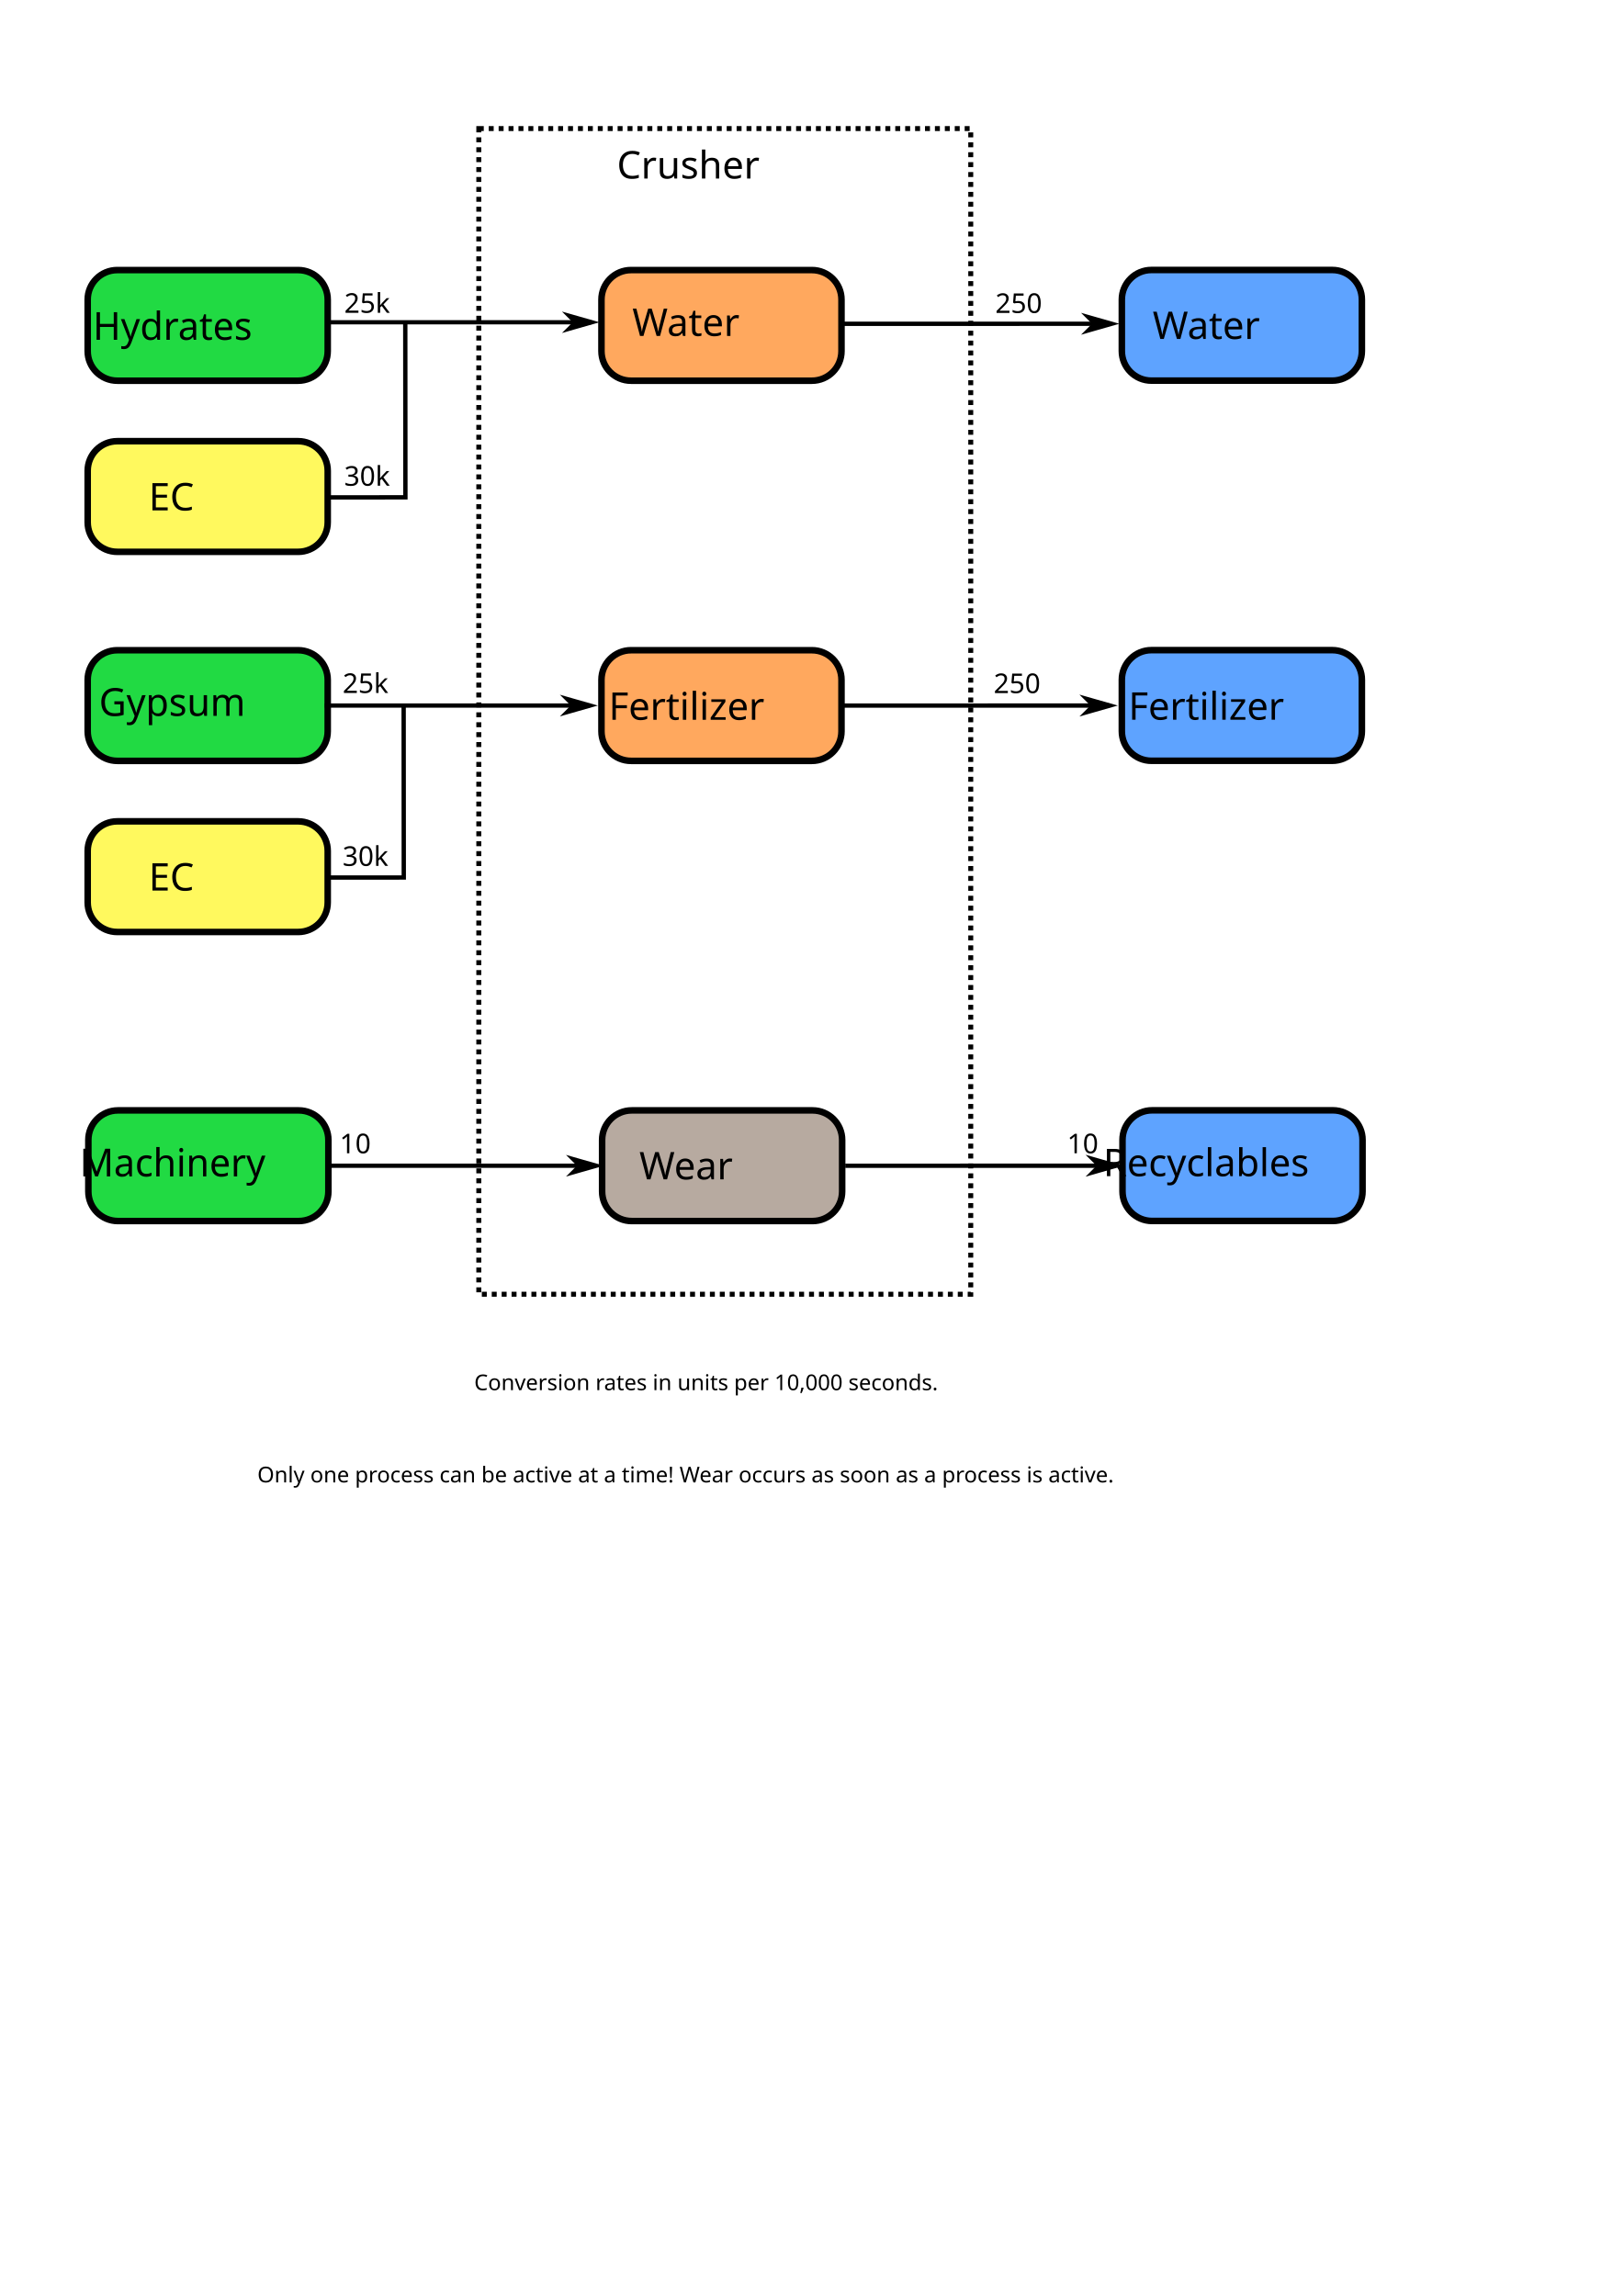
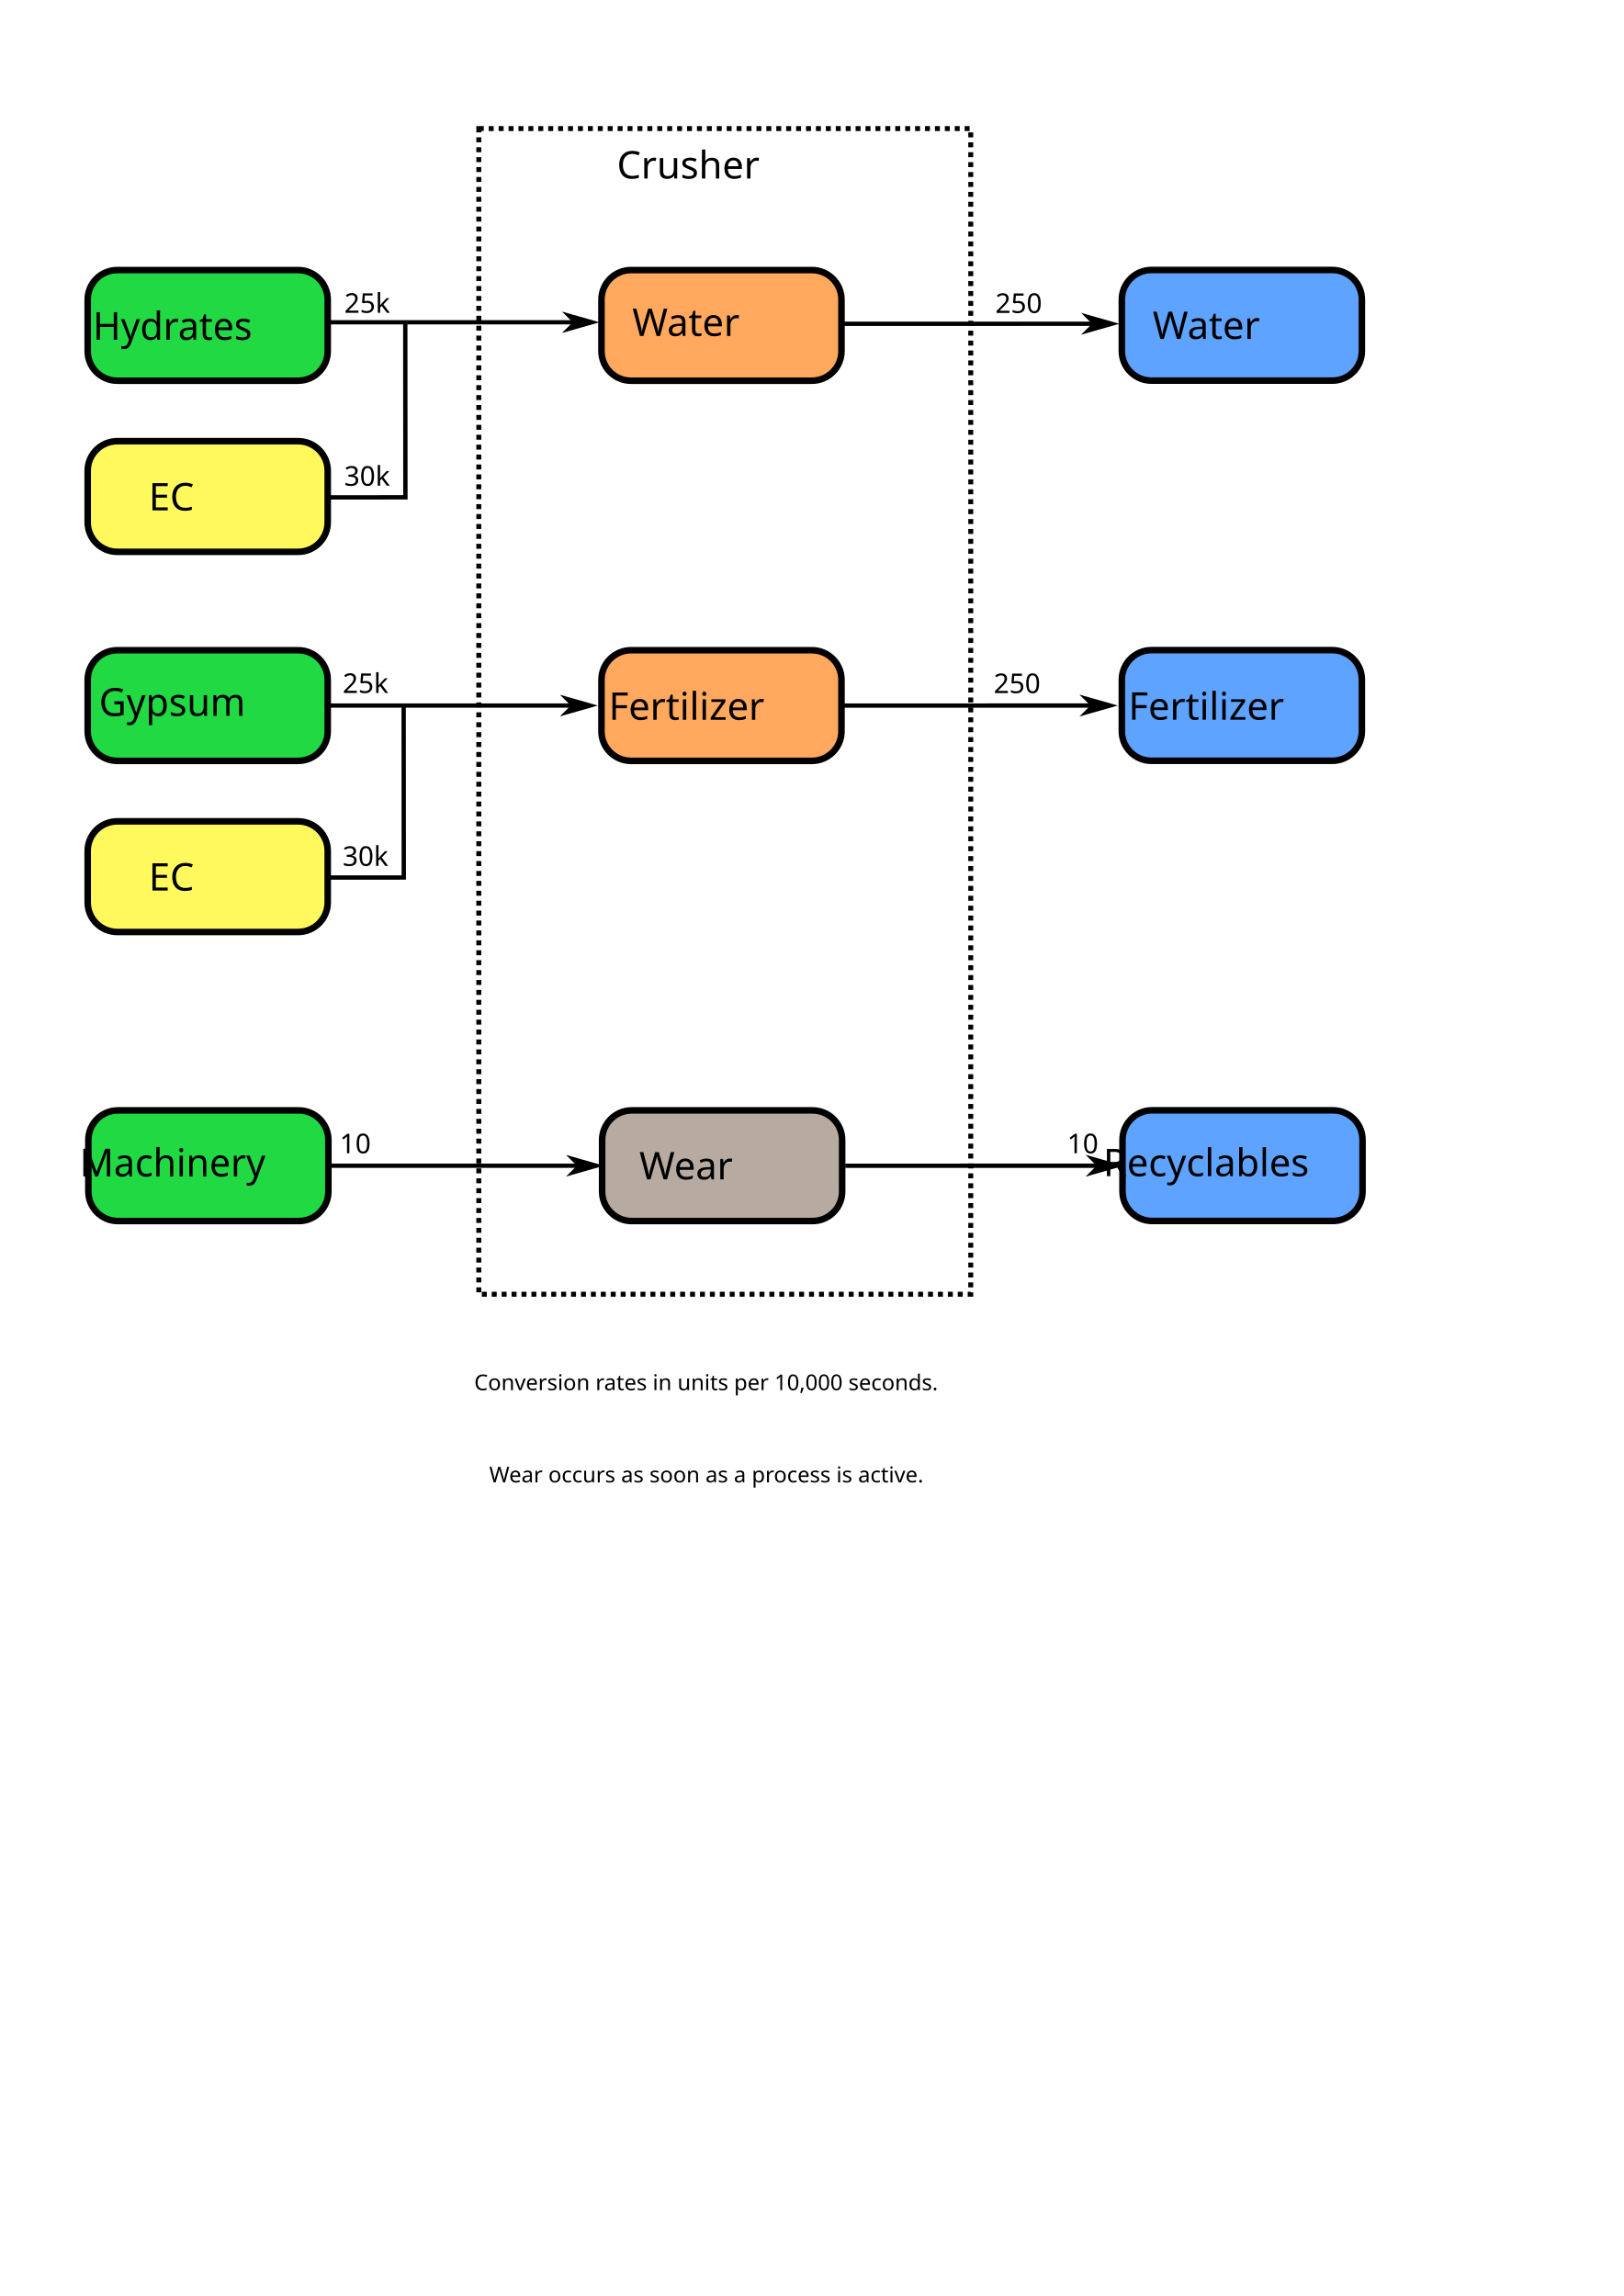
<svg xmlns="http://www.w3.org/2000/svg" width="210mm" height="297mm" viewBox="0 0 744.094 1052.362" id="svg2" version="1.1">
  <defs id="defs4">
    <marker style="overflow:visible" id="marker4469" refX="0" refY="0" orient="auto">
      <path transform="matrix(-0.4,0,0,-0.4,-4,0)" style="fill:#000000;fill-opacity:1;fill-rule:evenodd;stroke:#000000;stroke-width:1pt;stroke-opacity:1" d="M 0,0 5,-5 -12.5,0 5,5 0,0 Z" id="path4471" />
    </marker>
    <marker orient="auto" refY="0" refX="0" id="marker6522" style="overflow:visible">
      <path id="path6524" d="M 0,0 5,-5 -12.5,0 5,5 0,0 Z" style="fill:#000000;fill-opacity:1;fill-rule:evenodd;stroke:#000000;stroke-width:1pt;stroke-opacity:1" transform="matrix(-0.4,0,0,-0.4,-4,0)" />
    </marker>
    <marker orient="auto" refY="0" refX="0" id="marker5517" style="overflow:visible">
      <path id="path5519" d="M 0,0 5,-5 -12.5,0 5,5 0,0 Z" style="fill:#000000;fill-opacity:1;fill-rule:evenodd;stroke:#000000;stroke-width:1pt;stroke-opacity:1" transform="matrix(-0.4,0,0,-0.4,-4,0)" />
    </marker>
    <marker style="overflow:visible" id="marker5236" refX="0" refY="0" orient="auto">
      <path transform="matrix(-0.4,0,0,-0.4,-4,0)" style="fill:#000000;fill-opacity:1;fill-rule:evenodd;stroke:#000000;stroke-width:1pt;stroke-opacity:1" d="M 0,0 5,-5 -12.5,0 5,5 0,0 Z" id="path5238" />
    </marker>
    <marker style="overflow:visible;" id="marker4910" refX="0.0" refY="0.0" orient="auto">
      <path transform="scale(0.4) rotate(180) translate(10,0)" style="fill-rule:evenodd;stroke:#000000;stroke-width:1pt;stroke-opacity:1;fill:#000000;fill-opacity:1" d="M 0.0,0.0 L 5.0,-5.0 L -12.5,0.0 L 5.0,5.0 L 0.0,0.0 z " id="path4912" />
    </marker>
    <marker orient="auto" refY="0.0" refX="0.0" id="Arrow1Mend" style="overflow:visible;">
      <path id="path4243" d="M 0.0,0.0 L 5.0,-5.0 L -12.5,0.0 L 5.0,5.0 L 0.0,0.0 z " style="fill-rule:evenodd;stroke:#000000;stroke-width:1pt;stroke-opacity:1;fill:#000000;fill-opacity:1" transform="scale(0.4) rotate(180) translate(10,0)" />
    </marker>
    <marker orient="auto" refY="0.0" refX="0.0" id="Arrow1Lend" style="overflow:visible;">
      <path id="path4237" d="M 0.0,0.0 L 5.0,-5.0 L -12.5,0.0 L 5.0,5.0 L 0.0,0.0 z " style="fill-rule:evenodd;stroke:#000000;stroke-width:1pt;stroke-opacity:1;fill:#000000;fill-opacity:1" transform="scale(0.8) rotate(180) translate(12.5,0)" />
    </marker>
    <marker orient="auto" refY="0" refX="0" id="Arrow1Mend-6" style="overflow:visible">
      <path id="path4243-6" d="M 0,0 5,-5 -12.5,0 5,5 0,0 Z" style="fill:#000000;fill-opacity:1;fill-rule:evenodd;stroke:#000000;stroke-width:1pt;stroke-opacity:1" transform="matrix(-0.4,0,0,-0.4,-4,0)" />
    </marker>
    <marker orient="auto" refY="0" refX="0" id="marker5517-4" style="overflow:visible">
      <path id="path5519-1" d="M 0,0 5,-5 -12.5,0 5,5 0,0 Z" style="fill:#000000;fill-opacity:1;fill-rule:evenodd;stroke:#000000;stroke-width:1pt;stroke-opacity:1" transform="matrix(-0.4,0,0,-0.4,-4,0)" />
    </marker>
    <marker orient="auto" refY="0" refX="0" id="marker5517-4-9" style="overflow:visible">
      <path id="path5519-1-0" d="M 0,0 5,-5 -12.5,0 5,5 0,0 Z" style="fill:#000000;fill-opacity:1;fill-rule:evenodd;stroke:#000000;stroke-width:1pt;stroke-opacity:1" transform="matrix(-0.4,0,0,-0.4,-4,0)" />
    </marker>
  </defs>
  <g id="layer1">
    <flowRoot xml:space="preserve" id="flowRoot4144" style="fill:black;stroke:none;stroke-opacity:1;stroke-width:1px;stroke-linejoin:miter;stroke-linecap:butt;fill-opacity:1;font-family:sans-serif;font-style:normal;font-weight:normal;font-size:40px;line-height:125%;letter-spacing:0px;word-spacing:0px">
      <flowRegion id="flowRegion4146">
        <rect id="rect4148" width="223.571" height="91.429" x="180.714" y="74.505" />
      </flowRegion>
      <flowPara id="flowPara4150" />
    </flowRoot>
    <flowRoot xml:space="preserve" id="flowRoot4171" style="fill:black;stroke:none;stroke-opacity:1;stroke-width:1px;stroke-linejoin:miter;stroke-linecap:butt;fill-opacity:1;font-family:sans-serif;font-style:normal;font-weight:normal;font-size:25px;line-height:125%;letter-spacing:0px;word-spacing:0px">
      <flowRegion id="flowRegion4173">
        <rect id="rect4175" width="258.571" height="77.143" x="15" y="215.219" />
      </flowRegion>
      <flowPara id="flowPara4177" />
    </flowRoot>
    <rect style="fill:#00ff00;fill-opacity:0;stroke:#000000;stroke-width:2.272;stroke-miterlimit:4;stroke-dasharray:2.272, 2.272;stroke-dashoffset:0;stroke-opacity:1" id="rect4181" width="225.442" height="534.279" x="219.422" y="58.927" />
    <text xml:space="preserve" style="font-style:normal;font-weight:normal;font-size:25px;line-height:125%;font-family:sans-serif;text-align:center;letter-spacing:0px;word-spacing:0px;text-anchor:middle;fill:#000000;fill-opacity:1;stroke:none;stroke-width:1px;stroke-linecap:butt;stroke-linejoin:miter;stroke-opacity:1" x="331.66" y="81.821" id="text4183">
      <tspan x="331.66" y="81.821" id="tspan4187" style="font-size:17.5px;text-align:center;text-anchor:middle">Crusher</tspan>
    </text>
    <text xml:space="preserve" style="font-style:normal;font-weight:normal;font-size:16.25px;line-height:125%;font-family:sans-serif;letter-spacing:0px;word-spacing:0px;fill:#000000;fill-opacity:1;stroke:none;stroke-width:1px;stroke-linecap:butt;stroke-linejoin:miter;stroke-opacity:1;" x="479.317" y="269.494" id="text4815">
      <tspan id="tspan4817" x="479.317" y="269.494" />
    </text>
    <flowRoot xml:space="preserve" id="flowRoot4841" style="fill:black;stroke:none;stroke-opacity:1;stroke-width:1px;stroke-linejoin:miter;stroke-linecap:butt;fill-opacity:1;font-family:sans-serif;font-style:normal;font-weight:normal;font-size:25px;line-height:125%;letter-spacing:0px;word-spacing:0px">
      <flowRegion id="flowRegion4843">
        <rect id="rect4845" width="89.904" height="45.962" x="172.736" y="106.859" />
      </flowRegion>
      <flowPara id="flowPara4847" />
    </flowRoot>
    <path style="display:none;fill:none;fill-rule:evenodd;stroke:#000000;stroke-width:1px;stroke-linecap:butt;stroke-linejoin:miter;stroke-opacity:1" d="M 471.236,212.42 25.254,12.41" id="path5068" />
    <text xml:space="preserve" style="font-style:normal;font-weight:normal;font-size:10px;line-height:125%;font-family:sans-serif;letter-spacing:0px;word-spacing:0px;fill:#000000;fill-opacity:1;stroke:none;stroke-width:1px;stroke-linecap:butt;stroke-linejoin:miter;stroke-opacity:1" x="217.306" y="637.183" id="text5772">
      <tspan id="tspan5774" x="217.306" y="637.183">Conversion rates in units per 10,000 seconds.</tspan>
    </text>
    <rect style="fill:#ff7600;fill-opacity:0.631;fill-rule:evenodd;stroke:#000000;stroke-width:3;stroke-linecap:butt;stroke-linejoin:miter;stroke-miterlimit:4;stroke-dasharray:none;stroke-opacity:1" id="rect3336" width="110" height="50.714" x="275.628" y="123.784" ry="13.571" />
    <text xml:space="preserve" style="font-style:normal;font-weight:normal;font-size:25px;line-height:125%;font-family:sans-serif;text-align:center;letter-spacing:0px;word-spacing:0px;text-anchor:middle;fill:#000000;fill-opacity:1;stroke:none;stroke-width:1px;stroke-linecap:butt;stroke-linejoin:miter;stroke-opacity:1" x="330.602" y="153.969" id="text4140">
      <tspan x="330.602" y="153.969" style="font-size:17.5px;text-align:center;text-anchor:middle" id="tspan4231">Water</tspan>
    </text>
    <rect style="fill:#00d428;fill-opacity:0.871;fill-rule:evenodd;stroke:#000000;stroke-width:3;stroke-linecap:butt;stroke-linejoin:miter;stroke-miterlimit:4;stroke-dasharray:none;stroke-opacity:1" id="rect3336-1" width="110" height="50.714" x="40.182" y="123.784" ry="13.571" />
    <text xml:space="preserve" style="font-style:normal;font-weight:normal;font-size:24.673px;line-height:125%;font-family:sans-serif;text-align:center;letter-spacing:0px;word-spacing:0px;text-anchor:middle;fill:#000000;fill-opacity:1;stroke:none;stroke-width:1px;stroke-linecap:butt;stroke-linejoin:miter;stroke-opacity:1" x="96.147" y="153.717" id="text4167" transform="scale(0.9869375,1.013235)">
      <tspan x="96.147" y="153.717" style="font-size:17.5px;text-align:center;text-anchor:middle" id="tspan4239">Hydrates</tspan>
    </text>
    <path style="fill:none;fill-rule:evenodd;stroke:#000000;stroke-width:1.939;stroke-linecap:butt;stroke-linejoin:miter;stroke-miterlimit:4;stroke-dasharray:none;stroke-opacity:1;marker-end:url(#Arrow1Mend)" d="m 150.322,147.712 120.608,0" id="path4228" />
    <text xml:space="preserve" style="font-style:normal;font-weight:normal;font-size:25px;line-height:125%;font-family:sans-serif;letter-spacing:0px;word-spacing:0px;fill:#000000;fill-opacity:1;stroke:none;stroke-width:1px;stroke-linecap:butt;stroke-linejoin:miter;stroke-opacity:1" x="156.1" y="143.427" id="text4819-7">
      <tspan id="tspan4821-8" x="156.1" y="143.427" style="font-size:12.5px" />
    </text>
    <rect style="fill:#006dff;fill-opacity:0.631;fill-rule:evenodd;stroke:#000000;stroke-width:3;stroke-linecap:butt;stroke-linejoin:miter;stroke-miterlimit:4;stroke-dasharray:none;stroke-opacity:1" id="rect3336-7-5" width="110" height="50.714" x="514.104" y="123.746" ry="13.571" />
    <text xml:space="preserve" style="font-style:normal;font-weight:normal;font-size:25px;line-height:125%;font-family:sans-serif;letter-spacing:0px;word-spacing:0px;fill:#000000;fill-opacity:1;stroke:none;stroke-width:1px;stroke-linecap:butt;stroke-linejoin:miter;stroke-opacity:1" x="569.061" y="155.358" id="text4811-8">
      <tspan x="569.061" y="155.358" style="font-size:17.5px;text-align:center;text-anchor:middle" id="tspan4414">Water</tspan>
    </text>
    <path style="fill:none;fill-rule:evenodd;stroke:#000000;stroke-width:1.979;stroke-linecap:butt;stroke-linejoin:miter;stroke-miterlimit:4;stroke-dasharray:none;stroke-opacity:1;marker-end:url(#Arrow1Mend-6)" d="m 385.282,148.418 123.811,-0.021" id="path5124" />
    <text xml:space="preserve" style="font-style:normal;font-weight:normal;font-size:25px;line-height:125%;font-family:sans-serif;letter-spacing:0px;word-spacing:0px;fill:#000000;fill-opacity:1;stroke:none;stroke-width:1px;stroke-linecap:butt;stroke-linejoin:miter;stroke-opacity:1" x="456.107" y="143.427" id="text4819-7-1">
      <tspan id="tspan4821-8-6" x="456.107" y="143.427" style="font-size:12.5px">250</tspan>
    </text>
    <rect style="fill:#fff600;fill-opacity:0.631;fill-rule:evenodd;stroke:#000000;stroke-width:3;stroke-linecap:butt;stroke-linejoin:miter;stroke-miterlimit:4;stroke-dasharray:none;stroke-opacity:1" id="rect3336-3" width="110" height="50.714" x="40.182" y="202.216" ry="13.571" />
    <text xml:space="preserve" style="font-style:normal;font-weight:normal;font-size:25px;line-height:125%;font-family:sans-serif;text-align:center;letter-spacing:0px;word-spacing:0px;text-anchor:middle;fill:#000000;fill-opacity:1;stroke:none;stroke-width:1px;stroke-linecap:butt;stroke-linejoin:miter;stroke-opacity:1" x="94.806" y="233.943" id="text4140-2">
      <tspan x="94.806" y="233.943" style="font-size:17.5px;text-align:center;text-anchor:middle" id="tspan4231-1">EC</tspan>
    </text>
    <path style="fill:none;fill-rule:evenodd;stroke:#000000;stroke-width:1.992;stroke-linecap:butt;stroke-linejoin:miter;stroke-miterlimit:4;stroke-dasharray:none;stroke-opacity:1" d="m 149.889,227.961 35.895,-0.008 -0.058,-80.007" id="path4330" />
    <text xml:space="preserve" style="font-style:normal;font-weight:normal;font-size:25px;line-height:125%;font-family:sans-serif;letter-spacing:0px;word-spacing:0px;fill:#000000;fill-opacity:1;stroke:none;stroke-width:1px;stroke-linecap:butt;stroke-linejoin:miter;stroke-opacity:1" x="157.742" y="222.627" id="text4819-7-16">
      <tspan id="tspan4821-8-7" x="157.742" y="222.627" style="font-size:12.5px">30k</tspan>
    </text>
    <rect style="fill:#ff7600;fill-opacity:0.631;fill-rule:evenodd;stroke:#000000;stroke-width:3;stroke-linecap:butt;stroke-linejoin:miter;stroke-miterlimit:4;stroke-dasharray:none;stroke-opacity:1" id="rect3336-8" width="110" height="50.714" x="275.628" y="298.027" ry="13.571" />
    <text xml:space="preserve" style="font-style:normal;font-weight:normal;font-size:25px;line-height:125%;font-family:sans-serif;text-align:center;letter-spacing:0px;word-spacing:0px;text-anchor:middle;fill:#000000;fill-opacity:1;stroke:none;stroke-width:1px;stroke-linecap:butt;stroke-linejoin:miter;stroke-opacity:1" x="330.888" y="329.909" id="text4140-8">
      <tspan x="330.888" y="329.909" style="font-size:17.5px;text-align:center;text-anchor:middle" id="tspan4231-8">Fertilizer</tspan>
    </text>
    <rect style="fill:#00d428;fill-opacity:0.871;fill-rule:evenodd;stroke:#000000;stroke-width:3;stroke-linecap:butt;stroke-linejoin:miter;stroke-miterlimit:4;stroke-dasharray:none;stroke-opacity:1" id="rect3336-1-6" width="110" height="50.714" x="40.182" y="298.027" ry="13.571" />
    <text xml:space="preserve" style="font-style:normal;font-weight:normal;font-size:24.673px;line-height:125%;font-family:sans-serif;text-align:center;letter-spacing:0px;word-spacing:0px;text-anchor:middle;fill:#000000;fill-opacity:1;stroke:none;stroke-width:1px;stroke-linecap:butt;stroke-linejoin:miter;stroke-opacity:1" x="96.014" y="323.834" id="text4167-7" transform="scale(0.9869375,1.013235)">
      <tspan x="96.014" y="323.834" style="font-size:17.5px;text-align:center;text-anchor:middle" id="tspan4556">Gypsum</tspan>
    </text>
    <path style="fill:none;fill-rule:evenodd;stroke:#000000;stroke-width:1.958;stroke-linecap:butt;stroke-linejoin:miter;stroke-miterlimit:4;stroke-dasharray:none;stroke-opacity:1;marker-end:url(#marker5236)" d="m 148.867,323.385 121.248,0" id="path4228-6" />
    <text xml:space="preserve" style="font-style:normal;font-weight:normal;font-size:25px;line-height:125%;font-family:sans-serif;letter-spacing:0px;word-spacing:0px;fill:#000000;fill-opacity:1;stroke:none;stroke-width:1px;stroke-linecap:butt;stroke-linejoin:miter;stroke-opacity:1" x="157.016" y="317.606" id="text4819-7-5">
      <tspan id="tspan4821-8-2" x="157.016" y="317.606" style="font-size:12.5px">25k</tspan>
    </text>
    <rect style="fill:#006dff;fill-opacity:0.631;fill-rule:evenodd;stroke:#000000;stroke-width:3;stroke-linecap:butt;stroke-linejoin:miter;stroke-miterlimit:4;stroke-dasharray:none;stroke-opacity:1" id="rect3336-7-5-9" width="110" height="50.714" x="514.104" y="297.99" ry="13.571" />
    <text xml:space="preserve" style="font-style:normal;font-weight:normal;font-size:25px;line-height:125%;font-family:sans-serif;letter-spacing:0px;word-spacing:0px;fill:#000000;fill-opacity:1;stroke:none;stroke-width:1px;stroke-linecap:butt;stroke-linejoin:miter;stroke-opacity:1" x="569.061" y="329.871" id="text4811-8-9">
      <tspan x="569.061" y="329.871" id="tspan5120-6" style="font-size:17.5px;text-align:center;text-anchor:middle">Fertilizer</tspan>
    </text>
    <path style="fill:none;fill-rule:evenodd;stroke:#000000;stroke-width:1.979;stroke-linecap:butt;stroke-linejoin:miter;stroke-miterlimit:4;stroke-dasharray:none;stroke-opacity:1;marker-end:url(#marker5517)" d="m 384.538,323.403 123.811,-0.021" id="path5124-2" />
    <text xml:space="preserve" style="font-style:normal;font-weight:normal;font-size:25px;line-height:125%;font-family:sans-serif;letter-spacing:0px;word-spacing:0px;fill:#000000;fill-opacity:1;stroke:none;stroke-width:1px;stroke-linecap:butt;stroke-linejoin:miter;stroke-opacity:1" x="455.363" y="317.67" id="text4819-7-1-9">
      <tspan id="tspan4821-8-6-5" x="455.363" y="317.67" style="font-size:12.5px">250</tspan>
    </text>
    <rect style="fill:#fff600;fill-opacity:0.631;fill-rule:evenodd;stroke:#000000;stroke-width:3;stroke-linecap:butt;stroke-linejoin:miter;stroke-miterlimit:4;stroke-dasharray:none;stroke-opacity:1" id="rect3336-3-1" width="110" height="50.714" x="40.182" y="376.459" ry="13.571" />
    <text xml:space="preserve" style="font-style:normal;font-weight:normal;font-size:25px;line-height:125%;font-family:sans-serif;text-align:center;letter-spacing:0px;word-spacing:0px;text-anchor:middle;fill:#000000;fill-opacity:1;stroke:none;stroke-width:1px;stroke-linecap:butt;stroke-linejoin:miter;stroke-opacity:1" x="94.806" y="408.187" id="text4140-2-6">
      <tspan x="94.806" y="408.187" style="font-size:17.5px;text-align:center;text-anchor:middle" id="tspan4231-1-7">EC</tspan>
    </text>
    <path style="fill:none;fill-rule:evenodd;stroke:#000000;stroke-width:1.989;stroke-linecap:butt;stroke-linejoin:miter;stroke-miterlimit:4;stroke-dasharray:none;stroke-opacity:1" d="m 149.144,402.207 35.896,-0.008 -0.058,-78.701" id="path4330-1" />
    <text xml:space="preserve" style="font-style:normal;font-weight:normal;font-size:25px;line-height:125%;font-family:sans-serif;letter-spacing:0px;word-spacing:0px;fill:#000000;fill-opacity:1;stroke:none;stroke-width:1px;stroke-linecap:butt;stroke-linejoin:miter;stroke-opacity:1" x="156.998" y="396.87" id="text4819-7-16-5">
      <tspan id="tspan4821-8-7-8" x="156.998" y="396.87" style="font-size:12.5px">30k</tspan>
    </text>
    <rect style="fill:#8d7969;fill-opacity:0.631;fill-rule:evenodd;stroke:#000000;stroke-width:3;stroke-linecap:butt;stroke-linejoin:miter;stroke-miterlimit:4;stroke-dasharray:none;stroke-opacity:1" id="rect3336-8-1-8" width="110" height="50.714" x="275.933" y="508.947" ry="13.571" />
    <text xml:space="preserve" style="font-style:normal;font-weight:normal;font-size:25px;line-height:125%;font-family:sans-serif;text-align:center;letter-spacing:0px;word-spacing:0px;text-anchor:middle;fill:#000000;fill-opacity:1;stroke:none;stroke-width:1px;stroke-linecap:butt;stroke-linejoin:miter;stroke-opacity:1" x="330.651" y="540.559" id="text4140-8-2-3">
      <tspan x="330.651" y="540.559" style="font-size:17.5px;text-align:center;text-anchor:middle" id="tspan4231-8-1-0">Wear</tspan>
    </text>
    <rect style="fill:#00d428;fill-opacity:0.871;fill-rule:evenodd;stroke:#000000;stroke-width:3;stroke-linecap:butt;stroke-linejoin:miter;stroke-miterlimit:4;stroke-dasharray:none;stroke-opacity:1" id="rect3336-1-6-6-1" width="110" height="50.714" x="40.487" y="508.947" ry="13.571" />
    <text xml:space="preserve" style="font-style:normal;font-weight:normal;font-size:24.673px;line-height:125%;font-family:sans-serif;text-align:center;letter-spacing:0px;word-spacing:0px;text-anchor:middle;fill:#000000;fill-opacity:1;stroke:none;stroke-width:1px;stroke-linecap:butt;stroke-linejoin:miter;stroke-opacity:1" x="96.153" y="532.153" id="text4167-7-0-9" transform="scale(0.9869375,1.013235)">
      <tspan x="96.153" y="532.153" style="font-size:17.5px;text-align:center;text-anchor:middle" id="tspan4239-9-0-0">Machinery</tspan>
    </text>
    <path style="fill:none;fill-rule:evenodd;stroke:#000000;stroke-width:1.958;stroke-linecap:butt;stroke-linejoin:miter;stroke-miterlimit:4;stroke-dasharray:none;stroke-opacity:1;marker-end:url(#marker4469)" d="m 149.957,534.304 122.964,0" id="path4228-6-9-6" />
    <text xml:space="preserve" style="font-style:normal;font-weight:normal;font-size:25px;line-height:125%;font-family:sans-serif;letter-spacing:0px;word-spacing:0px;fill:#000000;fill-opacity:1;stroke:none;stroke-width:1px;stroke-linecap:butt;stroke-linejoin:miter;stroke-opacity:1" x="155.661" y="528.59" id="text4819-7-5-3-7">
      <tspan id="tspan4821-8-2-1-3" x="155.661" y="528.59" style="font-size:12.5px">10</tspan>
    </text>
    <rect style="fill:#006dff;fill-opacity:0.631;fill-rule:evenodd;stroke:#000000;stroke-width:3;stroke-linecap:butt;stroke-linejoin:miter;stroke-miterlimit:4;stroke-dasharray:none;stroke-opacity:1" id="rect3336-7-5-9-6-3" width="110" height="50.714" x="514.41" y="508.91" ry="13.571" />
    <text xml:space="preserve" style="font-style:normal;font-weight:normal;font-size:25px;line-height:125%;font-family:sans-serif;letter-spacing:0px;word-spacing:0px;fill:#000000;fill-opacity:1;stroke:none;stroke-width:1px;stroke-linecap:butt;stroke-linejoin:miter;stroke-opacity:1" x="568.982" y="539.095" id="text4811-8-9-4-0">
      <tspan x="568.982" y="539.095" id="tspan5120-6-2-4" style="font-size:17.5px;text-align:center;text-anchor:middle">Recyclables</tspan>
    </text>
    <path style="fill:none;fill-rule:evenodd;stroke:#000000;stroke-width:1.979;stroke-linecap:butt;stroke-linejoin:miter;stroke-miterlimit:4;stroke-dasharray:none;stroke-opacity:1;marker-end:url(#marker6522)" d="m 387.345,534.322 123.811,-0.021" id="path5124-2-7-5" />
    <text xml:space="preserve" style="font-style:normal;font-weight:normal;font-size:25px;line-height:125%;font-family:sans-serif;letter-spacing:0px;word-spacing:0px;fill:#000000;fill-opacity:1;stroke:none;stroke-width:1px;stroke-linecap:butt;stroke-linejoin:miter;stroke-opacity:1" x="489.048" y="528.59" id="text4819-7-1-9-3-5">
      <tspan id="tspan4821-8-6-5-0-3" x="489.048" y="528.59" style="font-size:12.5px">10</tspan>
    </text>
-     <text xml:space="preserve" style="font-style:normal;font-weight:normal;font-size:10px;line-height:125%;font-family:sans-serif;letter-spacing:0px;word-spacing:0px;fill:#000000;fill-opacity:1;stroke:none;stroke-width:1px;stroke-linecap:butt;stroke-linejoin:miter;stroke-opacity:1" x="117.922" y="679.448" id="text6681">
-       <tspan id="tspan6683" x="117.922" y="679.448">Only one process can be active at a time! Wear occurs as soon as a process is active.</tspan>
+     <text xml:space="preserve" style="font-style:normal;font-weight:normal;font-size:10px;line-height:125%;font-family:sans-serif;letter-spacing:0px;word-spacing:0px;fill:#000000;fill-opacity:1;stroke:none;stroke-width:1px;stroke-linecap:butt;stroke-linejoin:miter;stroke-opacity:1" x="224.199" y="679.448" id="text6681">
+       <tspan x="224.199" y="679.448" id="tspan4296">Wear occurs as soon as a process is active.</tspan>
    </text>
    <text xml:space="preserve" style="font-style:normal;font-weight:normal;font-size:25px;line-height:125%;font-family:sans-serif;letter-spacing:0px;word-spacing:0px;fill:#000000;fill-opacity:1;stroke:none;stroke-width:1px;stroke-linecap:butt;stroke-linejoin:miter;stroke-opacity:1" x="157.761" y="143.363" id="text4819-7-5-1">
      <tspan id="tspan4821-8-2-9" x="157.761" y="143.363" style="font-size:12.5px">25k</tspan>
    </text>
  </g>
</svg>
